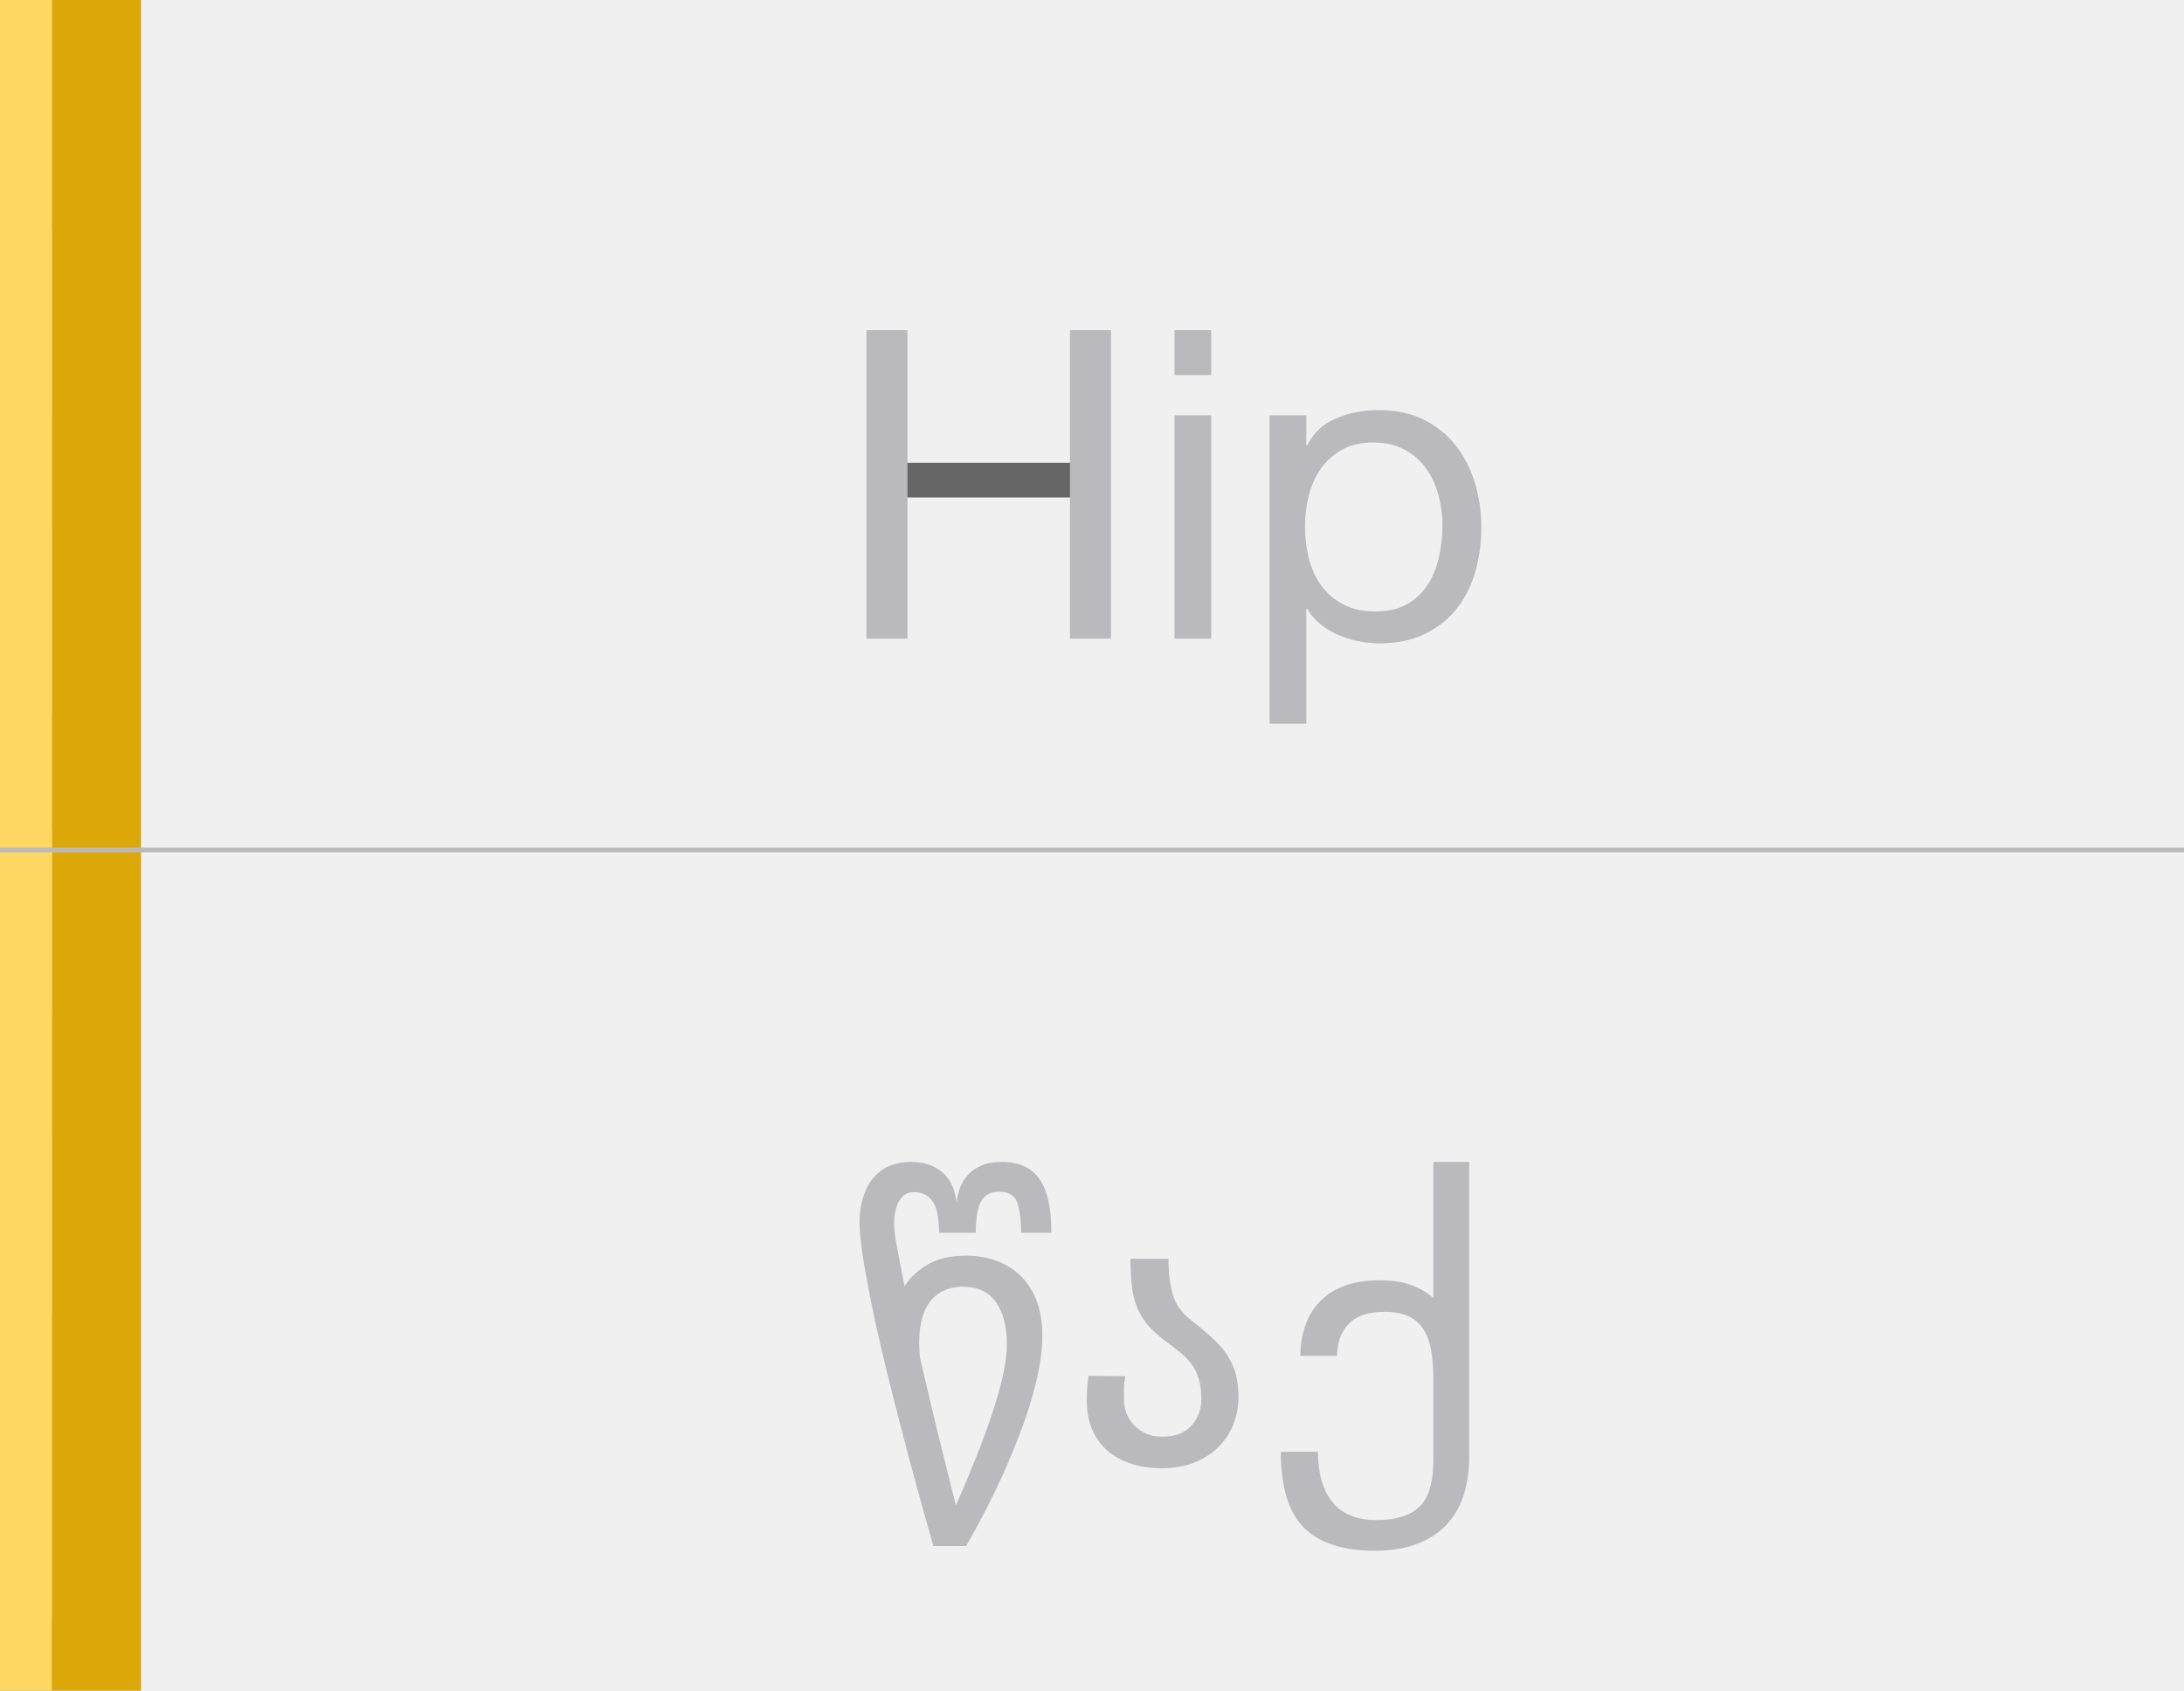
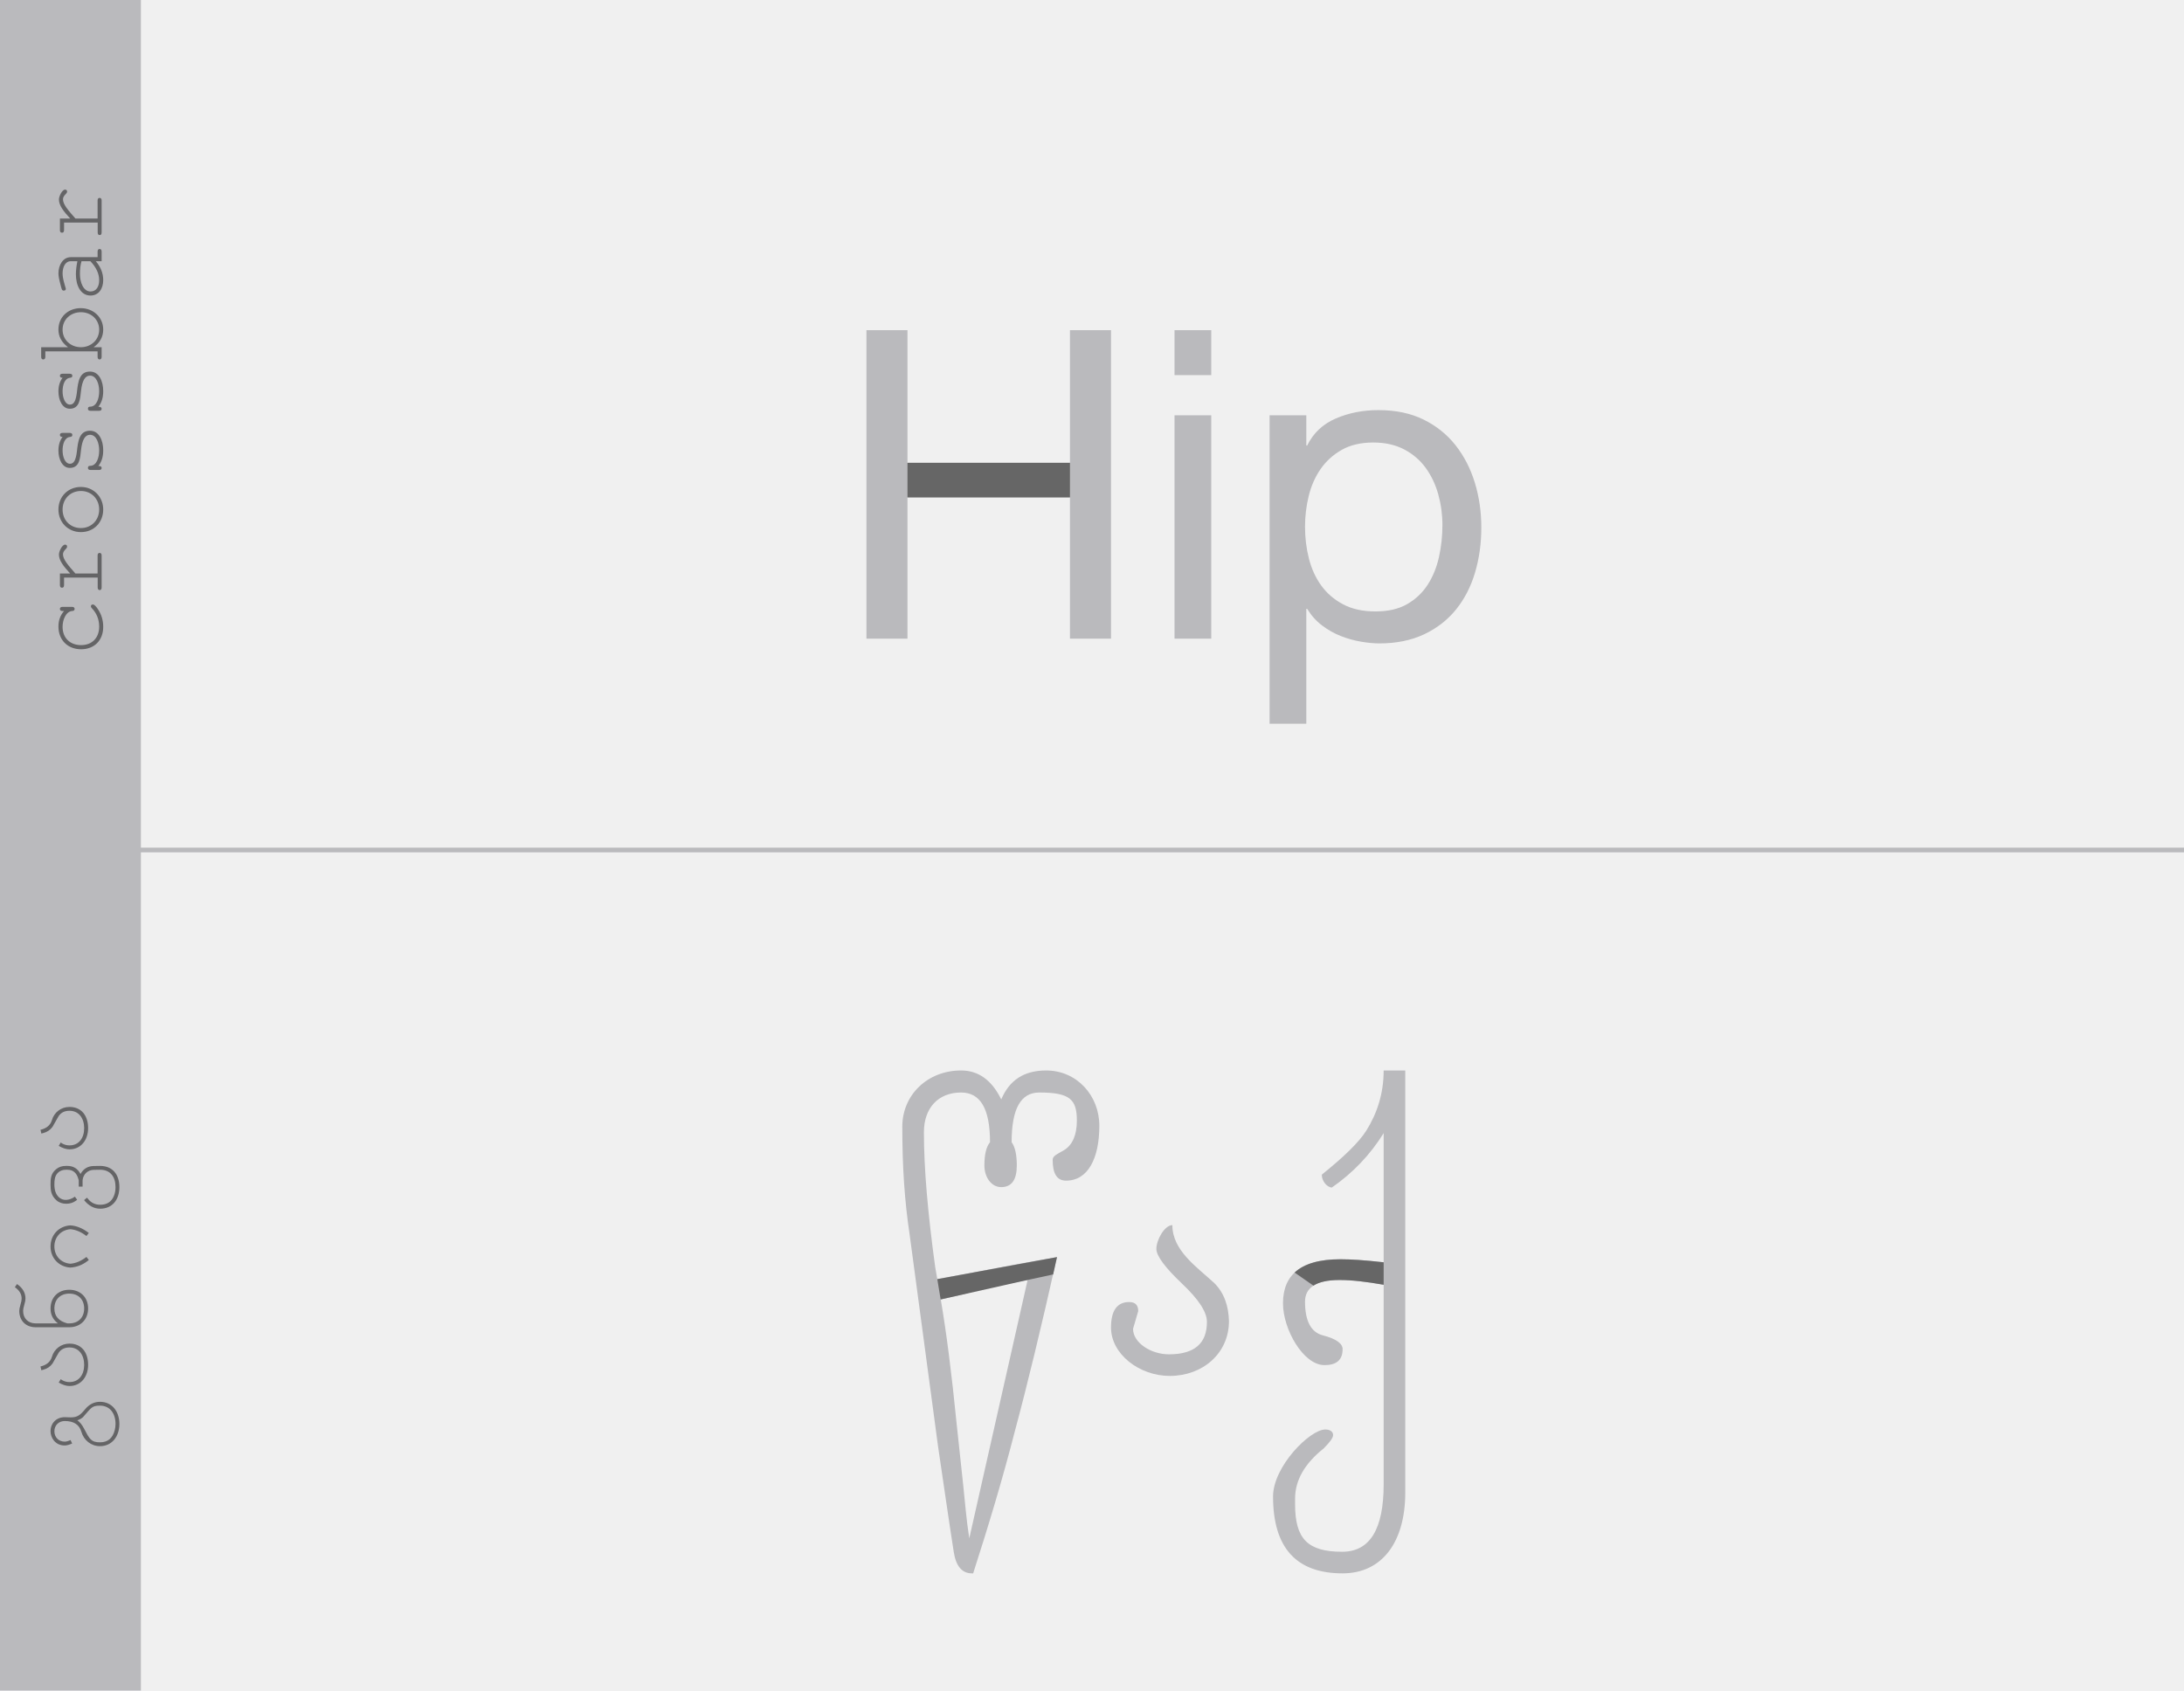
- <svg xmlns="http://www.w3.org/2000/svg" xmlns:xlink="http://www.w3.org/1999/xlink" width="465px" height="360px" viewBox="0 0 465 360" version="1.1">
-   <defs>
-     <rect id="path-1" x="0" y="0" width="30" height="360" />
-   </defs>
+ <svg xmlns="http://www.w3.org/2000/svg" width="465px" height="360px" viewBox="0 0 465 360" version="1.1">
+   <defs />
  <g id="Outline" stroke="none" stroke-width="1" fill="none" fill-rule="evenodd">
    <g id="Crossbar">
      <g id="Group">
        <g id="Tag">
          <rect id="Rectangle-1" fill="#BABABD" x="0" y="0" width="30" height="360" />
-           <text id="აღმავალი" transform="translate(13.5, 270.5) rotate(-90) translate(-13.5, -270.5) " font-family="BG Courier" font-size="21" font-weight="normal" fill="#646466">
-             <tspan x="-24.972" y="275">განივა</tspan>
-           </text>
-           <text id="ascender" transform="translate(14.5, 90.5) rotate(-90) translate(-14.5, -90.5) " font-family="BG Courier" font-size="21" font-weight="normal" fill="#646466">
-             <tspan x="-35.9" y="95">crossbar</tspan>
-           </text>
+           <path d="M-13.275,277.94 C-13.275,280.523 -15.333,282.077 -18,282.077 C-20.625,282.077 -22.725,280.523 -22.725,277.94 C-22.725,276.071 -21.465,274.496 -19.68,273.992 C-18.147,273.551 -17.37,272.375 -17.37,270.443 C-17.37,269.162 -18.294,268.238 -19.554,268.238 C-20.835,268.238 -21.759,269.162 -21.759,270.443 C-21.759,270.758 -21.654,271.157 -21.423,271.682 L-22.158,272.018 C-22.431,271.388 -22.578,270.863 -22.578,270.443 C-22.578,268.322 -20.814,267.419 -19.554,267.419 C-17.811,267.419 -16.551,268.679 -16.551,270.443 C-16.551,270.59 -16.551,270.8 -16.572,271.073 C-16.593,271.367 -16.593,271.577 -16.593,271.724 C-16.593,273.152 -16.11,273.74 -14.829,274.811 C-13.8,275.672 -13.275,276.722 -13.275,277.94 L-13.275,277.94 Z M-14.094,277.94 C-14.094,276.155 -14.577,276.092 -16.572,274.307 C-16.866,273.95 -17.076,273.572 -17.223,273.131 C-17.58,273.677 -18.21,274.16 -19.071,274.601 C-21.171,275.693 -21.906,276.071 -21.906,277.94 C-21.906,279.599 -21.045,280.649 -19.302,281.09 C-18.882,281.195 -18.441,281.258 -18,281.258 C-15.795,281.258 -14.094,280.103 -14.094,277.94 L-14.094,277.94 Z M-0.885,271.451 C-0.885,274.034 -2.775,275.42 -5.4,275.42 C-7.92,275.42 -9.915,273.908 -9.915,271.451 C-9.915,270.758 -9.663,270.002 -9.18,269.162 L-8.466,269.582 L-8.676,269.918 C-8.949,270.401 -9.075,270.905 -9.075,271.451 C-9.075,273.488 -7.479,274.58 -5.4,274.58 C-3.321,274.58 -1.704,273.467 -1.704,271.451 C-1.704,270.422 -2.082,269.666 -2.838,269.141 L-5.127,267.839 C-5.799,267.356 -6.24,266.684 -6.45,265.865 L-6.555,265.466 L-5.757,265.277 C-5.442,266.6 -4.749,267.398 -3.699,267.713 C-2.019,268.196 -0.885,269.687 -0.885,271.451 L-0.885,271.451 Z M11.127,259.817 L11.799,260.279 C10.98,261.476 9.951,262.085 8.691,262.085 C8.376,262.085 7.956,262.001 7.389,261.833 C6.822,261.665 6.381,261.581 6.087,261.581 C4.491,261.581 3.42,262.652 3.42,264.248 L3.42,268.994 C4.218,267.944 5.268,267.419 6.591,267.419 C8.964,267.419 10.581,269.036 10.581,271.409 C10.581,273.782 8.964,275.42 6.591,275.42 C4.239,275.42 2.601,273.782 2.601,271.409 L2.601,264.248 C2.601,262.148 4.008,260.762 6.087,260.762 C6.381,260.762 6.822,260.846 7.389,261.014 C7.956,261.182 8.376,261.266 8.691,261.266 C9.657,261.266 10.476,260.783 11.127,259.817 L11.127,259.817 Z M9.762,271.409 C9.762,269.498 8.523,268.238 6.591,268.238 C4.953,268.238 3.903,269.162 3.42,271.01 L3.42,271.409 C3.42,273.341 4.68,274.58 6.591,274.58 C8.523,274.58 9.762,273.341 9.762,271.409 L9.762,271.409 Z M24.294,271.619 C24.21,272.984 23.664,274.286 22.677,275.567 L22.026,275.063 C22.908,273.929 23.391,272.774 23.475,271.619 C23.307,269.624 21.795,268.238 19.8,268.238 C17.805,268.238 16.293,269.624 16.125,271.619 C16.209,272.774 16.692,273.929 17.574,275.063 L16.923,275.567 L16.671,275.252 C15.852,274.181 15.39,272.984 15.306,271.619 C15.474,269.162 17.343,267.419 19.8,267.419 C22.257,267.419 24.126,269.162 24.294,271.619 L24.294,271.619 Z M36.957,271.01 L36.957,270.674 C36.957,269.855 36.726,269.162 36.243,268.595 C35.298,267.44 34.143,267.419 32.967,267.419 C31.791,267.419 30.657,267.524 29.628,268.679 C28.599,269.834 28.746,271.766 29.502,272.753 L29.733,273.089 L30.405,272.606 C29.544,271.367 29.46,270.023 30.321,269.162 C30.909,268.553 31.791,268.238 32.967,268.238 C33.471,268.238 33.87,268.259 34.164,268.322 C35.361,268.511 36.138,269.435 36.138,270.674 L36.138,271.01 C36.138,272.228 35.466,273.005 34.101,273.362 C33.996,273.383 33.933,273.404 33.891,273.425 L32.547,273.425 L32.547,274.244 L33.702,274.244 L33.933,274.244 C35.214,274.391 36.117,275.378 36.117,276.659 L36.138,277.982 C36.138,280.145 34.647,281.258 32.442,281.258 C31.728,281.258 31.098,281.132 30.531,280.901 C29.292,280.376 28.683,279.41 28.683,277.982 C28.683,276.953 29.082,276.092 29.88,275.441 L30.195,275.189 L29.67,274.559 C28.452,275.546 27.843,276.701 27.843,277.982 C27.843,280.586 29.775,282.077 32.442,282.077 C35.13,282.077 36.957,280.628 36.957,277.961 L36.936,276.638 C36.915,275.357 36.348,274.412 35.235,273.803 C36.39,273.194 36.957,272.27 36.957,271.01 L36.957,271.01 Z M49.515,271.451 C49.515,274.034 47.625,275.42 45,275.42 C42.48,275.42 40.485,273.908 40.485,271.451 C40.485,270.758 40.737,270.002 41.22,269.162 L41.934,269.582 L41.724,269.918 C41.451,270.401 41.325,270.905 41.325,271.451 C41.325,273.488 42.921,274.58 45,274.58 C47.079,274.58 48.696,273.467 48.696,271.451 C48.696,270.422 48.318,269.666 47.562,269.141 L45.273,267.839 C44.601,267.356 44.16,266.684 43.95,265.865 L43.845,265.466 L44.643,265.277 C44.958,266.6 45.651,267.398 46.701,267.713 C48.381,268.196 49.515,269.687 49.515,271.451 L49.515,271.451 Z" id="აღმავალი" fill="#646466" transform="translate(14.2875, 270.947) rotate(-90) translate(-14.2875, -270.947) " />
+           <path d="M-24.623,93.131 C-24.623,93.425 -24.98,93.803 -25.673,94.244 C-26.786,94.979 -28.025,95.336 -29.39,95.336 C-32.225,95.336 -34.157,93.467 -34.157,90.632 C-34.157,87.776 -32.183,85.802 -29.327,85.802 C-28.004,85.802 -26.912,86.201 -26.009,86.999 L-26.009,86.705 C-26.009,86.306 -25.862,86.117 -25.568,86.117 C-25.274,86.117 -25.127,86.306 -25.127,86.705 L-25.127,88.658 C-25.127,89.057 -25.274,89.246 -25.568,89.246 C-25.841,89.246 -25.988,89.078 -26.009,88.721 C-26.114,87.398 -27.878,86.684 -29.369,86.684 C-31.742,86.684 -33.275,88.259 -33.275,90.632 C-33.275,92.984 -31.7,94.475 -29.348,94.475 C-27.815,94.475 -26.492,93.95 -25.421,92.921 C-25.274,92.774 -25.148,92.711 -25.043,92.711 C-24.77,92.711 -24.623,92.858 -24.623,93.131 L-24.623,93.131 Z M-11.876,87.209 C-11.876,87.503 -12.023,87.65 -12.338,87.65 C-12.443,87.65 -12.59,87.566 -12.779,87.398 C-13.178,86.978 -13.556,86.768 -13.913,86.768 C-15.026,86.768 -16.202,87.818 -18.029,89.414 L-18.029,94.139 L-14.207,94.139 C-13.829,94.139 -13.64,94.286 -13.64,94.559 C-13.64,94.853 -13.829,95 -14.207,95 L-20.969,95 C-21.368,95 -21.557,94.853 -21.557,94.58 C-21.557,94.307 -21.368,94.16 -20.969,94.16 L-18.89,94.16 L-18.89,86.999 L-20.486,86.999 C-20.864,86.999 -21.053,86.852 -21.053,86.558 C-21.053,86.264 -20.864,86.117 -20.486,86.117 L-18.029,86.117 L-18.029,88.301 C-16.454,86.852 -15.236,85.907 -13.976,85.907 C-13.283,85.907 -11.876,86.6 -11.876,87.209 L-11.876,87.209 Z M-4.4,85.802 C-1.649,85.802 0.409,87.839 0.409,90.59 C0.409,93.278 -1.691,95.336 -4.4,95.336 C-7.151,95.336 -9.209,93.341 -9.209,90.59 C-9.209,87.839 -7.109,85.802 -4.4,85.802 L-4.4,85.802 Z M-4.4,86.684 C-6.668,86.684 -8.348,88.322 -8.348,90.59 C-8.348,92.837 -6.647,94.475 -4.4,94.475 C-2.153,94.475 -0.452,92.837 -0.452,90.59 C-0.452,88.322 -2.153,86.684 -4.4,86.684 L-4.4,86.684 Z M12.379,92.522 C12.379,94.454 10.321,95.336 8.221,95.336 C6.856,95.336 5.743,95 4.882,94.307 C4.882,94.769 4.735,95 4.462,95 C4.168,95 4.021,94.811 4.021,94.433 L4.021,92.648 C4.021,92.27 4.168,92.081 4.462,92.081 C4.756,92.081 4.903,92.228 4.903,92.543 C4.903,93.908 6.604,94.475 8.2,94.475 C9.733,94.475 11.518,93.887 11.518,92.522 C11.518,91.472 10.426,90.842 8.242,90.611 C6.562,90.422 4.462,90.317 4.462,88.217 C4.462,86.6 6.352,85.802 8.137,85.802 C9.334,85.802 10.3,86.096 11.056,86.684 C11.056,86.306 11.203,86.117 11.476,86.117 C11.77,86.117 11.917,86.306 11.917,86.705 L11.917,88.175 C11.917,88.574 11.77,88.763 11.476,88.763 C11.224,88.763 11.077,88.595 11.056,88.28 C10.951,87.125 9.523,86.684 8.179,86.684 C6.919,86.684 5.344,87.167 5.344,88.259 C5.344,89.078 6.1,89.498 7.927,89.729 C10.363,89.981 12.379,90.317 12.379,92.522 L12.379,92.522 Z M24.979,92.522 C24.979,94.454 22.921,95.336 20.821,95.336 C19.456,95.336 18.343,95 17.482,94.307 C17.482,94.769 17.335,95 17.062,95 C16.768,95 16.621,94.811 16.621,94.433 L16.621,92.648 C16.621,92.27 16.768,92.081 17.062,92.081 C17.356,92.081 17.503,92.228 17.503,92.543 C17.503,93.908 19.204,94.475 20.8,94.475 C22.333,94.475 24.118,93.887 24.118,92.522 C24.118,91.472 23.026,90.842 20.842,90.611 C19.162,90.422 17.062,90.317 17.062,88.217 C17.062,86.6 18.952,85.802 20.737,85.802 C21.934,85.802 22.9,86.096 23.656,86.684 C23.656,86.306 23.803,86.117 24.076,86.117 C24.37,86.117 24.517,86.306 24.517,86.705 L24.517,88.175 C24.517,88.574 24.37,88.763 24.076,88.763 C23.824,88.763 23.677,88.595 23.656,88.28 C23.551,87.125 22.123,86.684 20.779,86.684 C19.519,86.684 17.944,87.167 17.944,88.259 C17.944,89.078 18.7,89.498 20.527,89.729 C22.963,89.981 24.979,90.317 24.979,92.522 L24.979,92.522 Z M38.482,90.548 C38.482,93.215 36.55,95.336 33.925,95.336 C32.413,95.336 31.153,94.664 30.166,93.299 L30.166,95 L28.129,95 C27.94,95 27.793,94.958 27.688,94.874 C27.604,94.79 27.562,94.685 27.562,94.559 C27.562,94.433 27.604,94.328 27.688,94.265 C27.793,94.181 27.94,94.139 28.129,94.139 L29.284,94.139 L29.284,83.009 L28.129,83.009 C27.751,83.009 27.562,82.862 27.562,82.568 C27.562,82.274 27.751,82.127 28.129,82.127 L30.166,82.127 L30.166,87.839 C31.195,86.474 32.455,85.802 33.925,85.802 C36.592,85.802 38.482,87.86 38.482,90.548 L38.482,90.548 Z M37.621,90.59 C37.621,88.406 36.067,86.684 33.904,86.684 C31.741,86.684 30.166,88.406 30.166,90.59 C30.166,92.753 31.741,94.475 33.904,94.475 C36.067,94.475 37.621,92.753 37.621,90.59 L37.621,90.59 Z M51.082,94.559 C51.082,94.853 50.893,95 50.494,95 L48.478,95 L48.478,93.761 C47.239,94.811 45.895,95.336 44.467,95.336 C42.64,95.336 41.17,94.391 41.17,92.627 C41.17,90.506 43.354,89.519 45.685,89.519 C46.504,89.519 47.428,89.624 48.478,89.834 L48.478,88.427 C48.478,87.23 47.197,86.684 45.853,86.684 C45.307,86.684 44.572,86.81 43.648,87.083 L42.619,87.377 C42.346,87.377 42.22,87.23 42.22,86.936 C42.22,86.537 42.493,86.495 43.48,86.243 C44.551,85.949 45.37,85.802 45.895,85.802 C47.659,85.802 49.339,86.768 49.339,88.427 L49.339,94.139 L50.494,94.139 C50.893,94.139 51.082,94.286 51.082,94.559 L51.082,94.559 Z M48.478,92.606 L48.478,90.716 C47.701,90.485 46.798,90.38 45.769,90.38 C44.005,90.38 42.031,91.094 42.031,92.627 C42.031,93.887 43.102,94.475 44.425,94.475 C45.832,94.475 47.176,93.845 48.478,92.606 L48.478,92.606 Z M63.724,87.209 C63.724,87.503 63.577,87.65 63.262,87.65 C63.157,87.65 63.01,87.566 62.821,87.398 C62.422,86.978 62.044,86.768 61.687,86.768 C60.574,86.768 59.398,87.818 57.571,89.414 L57.571,94.139 L61.393,94.139 C61.771,94.139 61.96,94.286 61.96,94.559 C61.96,94.853 61.771,95 61.393,95 L54.631,95 C54.232,95 54.043,94.853 54.043,94.58 C54.043,94.307 54.232,94.16 54.631,94.16 L56.71,94.16 L56.71,86.999 L55.114,86.999 C54.736,86.999 54.547,86.852 54.547,86.558 C54.547,86.264 54.736,86.117 55.114,86.117 L57.571,86.117 L57.571,88.301 C59.146,86.852 60.364,85.907 61.624,85.907 C62.317,85.907 63.724,86.6 63.724,87.209 L63.724,87.209 Z" id="ascender" fill="#646466" transform="translate(15.3715, 88.7315) rotate(-90) translate(-15.3715, -88.7315) " />
+           <path d="M184.474,70.312 L184.474,136 L193.214,136 L193.214,105.916 L227.806,105.916 L227.806,136 L236.546,136 L236.546,70.312 L227.806,70.312 L227.806,98.556 L193.214,98.556 L193.214,70.312 L184.474,70.312 Z M257.89,79.88 L257.89,70.312 L250.07,70.312 L250.07,79.88 L257.89,79.88 Z M250.07,88.436 L250.07,136 L257.89,136 L257.89,88.436 L250.07,88.436 Z M270.31,88.436 L270.31,154.124 L278.13,154.124 L278.13,129.652 L278.314,129.652 C279.173,131.063 280.231,132.243 281.488,133.194 C282.745,134.145 284.079,134.896 285.49,135.448 C286.901,136 288.327,136.399 289.768,136.644 C291.209,136.889 292.513,137.012 293.678,137.012 C297.297,137.012 300.471,136.368 303.2,135.08 C305.929,133.792 308.199,132.029 310.008,129.79 C311.817,127.551 313.167,124.929 314.056,121.924 C314.945,118.919 315.39,115.729 315.39,112.356 C315.39,108.983 314.93,105.793 314.01,102.788 C313.09,99.783 311.725,97.13 309.916,94.83 C308.107,92.53 305.837,90.705 303.108,89.356 C300.379,88.007 297.174,87.332 293.494,87.332 C290.182,87.332 287.146,87.93 284.386,89.126 C281.626,90.322 279.602,92.239 278.314,94.876 L278.13,94.876 L278.13,88.436 L270.31,88.436 Z M307.11,111.804 C307.11,114.135 306.865,116.404 306.374,118.612 C305.883,120.82 305.086,122.783 303.982,124.5 C302.878,126.217 301.421,127.597 299.612,128.64 C297.803,129.683 295.549,130.204 292.85,130.204 C290.151,130.204 287.851,129.698 285.95,128.686 C284.049,127.674 282.5,126.34 281.304,124.684 C280.108,123.028 279.234,121.111 278.682,118.934 C278.13,116.757 277.854,114.503 277.854,112.172 C277.854,109.964 278.115,107.787 278.636,105.64 C279.157,103.493 280.001,101.577 281.166,99.89 C282.331,98.203 283.834,96.839 285.674,95.796 C287.514,94.753 289.753,94.232 292.39,94.232 C294.905,94.232 297.097,94.723 298.968,95.704 C300.839,96.685 302.372,98.004 303.568,99.66 C304.764,101.316 305.653,103.202 306.236,105.318 C306.819,107.434 307.11,109.596 307.11,111.804 L307.11,111.804 Z" id="Hip" fill="#BABABD" />
+           <path d="M234.062,239.732 C234.062,233.292 229.278,227.956 222.746,227.956 C218.054,227.956 214.926,229.98 213.178,234.12 C211.154,229.98 208.302,227.956 204.622,227.956 C197.446,227.956 192.11,233.2 192.11,239.916 C192.11,248.288 192.57,255.556 193.674,262.916 L199.746,308.18 C200.85,315.54 201.862,322.808 203.058,330.444 C203.518,333.48 204.806,335.044 206.922,335.044 L207.198,335.044 C210.51,324.74 213.454,314.988 216.122,304.592 C218.698,295.024 221.642,282.88 225.046,267.7 C213.73,269.632 206.37,271.196 201.954,271.932 L199.562,272.392 L199.102,269.724 C197.538,258.316 196.71,248.748 196.71,241.112 C196.71,235.96 199.746,232.648 204.622,232.648 C208.762,232.648 210.786,236.144 210.786,243.228 C209.958,244.24 209.59,245.896 209.59,248.196 C209.59,250.68 211.062,252.796 213.178,252.796 C215.386,252.796 216.49,251.232 216.49,248.196 C216.49,245.896 216.122,244.24 215.386,243.228 C215.386,236.144 217.318,232.648 221.274,232.648 C227.806,232.648 229.278,234.12 229.278,238.628 C229.278,241.664 228.358,243.78 226.61,244.884 C224.862,245.896 224.126,246.172 224.126,247 C224.126,249.944 225.046,251.416 226.978,251.416 C231.67,251.416 234.062,246.632 234.062,239.732 L234.062,239.732 Z M218.79,272.576 L206.37,327.592 C205.726,323.452 205.45,319.68 205.082,316.276 L203.702,303.396 C202.598,292.264 201.494,283.708 200.298,276.716 L205.174,275.612 C207.106,274.876 218.514,272.576 218.79,272.576 L218.79,272.576 Z M261.662,281.316 C261.57,278.096 260.65,275.336 258.534,273.22 C254.854,269.816 249.61,266.32 249.61,260.892 C247.954,260.892 246.206,264.02 246.206,265.952 C246.206,267.424 248.046,269.908 251.634,273.312 C255.222,276.716 256.97,279.384 256.97,281.5 C256.97,286.1 254.302,288.4 248.874,288.4 C245.01,288.4 241.238,285.916 241.238,282.972 L242.342,279.2 C242.342,277.912 241.698,277.268 240.41,277.268 C237.834,277.268 236.546,279.108 236.546,282.696 C236.546,288.308 242.526,293 249.058,293 C256.05,293 261.662,288.216 261.662,281.316 L261.662,281.316 Z M299.198,317.84 L299.198,227.956 L294.598,227.956 C294.598,232.832 293.218,237.064 290.918,240.744 C289.354,243.228 286.134,246.356 281.442,250.128 L281.442,250.312 C281.442,251.416 282.454,252.796 283.558,252.888 C288.066,249.76 291.746,245.896 294.598,241.296 L294.598,268.804 C290.55,268.344 287.606,268.16 285.398,268.16 C277.21,268.16 273.162,271.288 273.162,277.544 C273.162,283.064 277.486,290.7 281.994,290.7 C284.57,290.7 285.858,289.596 285.858,287.296 C285.858,286.1 284.478,285.088 281.626,284.352 C279.142,283.708 277.854,281.316 277.854,277.176 C277.854,274.14 280.338,272.576 285.214,272.576 C287.882,272.576 290.918,272.944 294.598,273.588 L294.598,316.092 C294.598,325.66 291.654,330.444 285.766,330.444 C278.406,330.444 275.738,327.684 275.738,320.324 L275.738,319.128 C275.738,315.264 277.762,311.676 281.81,308.456 C283.19,307.076 283.834,306.156 283.834,305.604 C283.834,304.868 283.19,304.408 282.178,304.408 C278.866,304.408 271.046,312.32 271.046,318.668 C271.046,329.616 276.014,335.044 285.858,335.044 C294.23,335.044 299.198,328.42 299.198,317.84 L299.198,317.84 Z" id="წაქ" fill="#BABABD" />
        </g>
-         <g id="In-Progress">
-           <mask id="mask-2" fill="white">
-             <use xlink:href="#path-1" />
-           </mask>
-           <use id="Mask" fill="#DCA708" xlink:href="#path-1" />
-           <rect id="Rectangle-20" fill="#FFD863" mask="url(#mask-2)" x="-11.971" y="240.529" width="23" height="168">
-             <g transform="translate(-0.471302, 324.5287) rotate(-45) translate(0.471302, -324.5287) " />
-           </rect>
-           <rect id="Rectangle-20" fill="#FFD863" mask="url(#mask-2)" x="-11.971" y="176.529" width="23" height="168">
-             <g transform="translate(-0.471302, 260.5287) rotate(-45) translate(0.471302, -260.5287) " />
-           </rect>
-           <rect id="Rectangle-20" fill="#FFD863" mask="url(#mask-2)" x="-11.971" y="112.529" width="23" height="168">
-             <g transform="translate(-0.471302, 196.5287) rotate(-45) translate(0.471302, -196.5287) " />
-           </rect>
-           <rect id="Rectangle-20" fill="#FFD863" mask="url(#mask-2)" x="-11.971" y="48.529" width="23" height="168">
-             <g transform="translate(-0.471302, 132.5287) rotate(-45) translate(0.471302, -132.5287) " />
-           </rect>
-           <rect id="Rectangle-20" fill="#FFD863" mask="url(#mask-2)" x="-11.971" y="-15.471" width="23" height="168">
-             <g transform="translate(-0.471302, 68.5287) rotate(-45) translate(0.471302, -68.5287) " />
-           </rect>
-           <rect id="Rectangle-20" fill="#FFD863" mask="url(#mask-2)" x="-11.971" y="-79.471" width="23" height="168">
-             <g transform="translate(-0.471302, 4.528698) rotate(-45) translate(0.471302, -4.528698) " />
-           </rect>
-         </g>
-         <path d="M184.474,70.312 L184.474,136 L193.214,136 L193.214,105.916 L227.806,105.916 L227.806,136 L236.546,136 L236.546,70.312 L227.806,70.312 L227.806,98.556 L193.214,98.556 L193.214,70.312 L184.474,70.312 Z M257.89,79.88 L257.89,70.312 L250.07,70.312 L250.07,79.88 L257.89,79.88 Z M250.07,88.436 L250.07,136 L257.89,136 L257.89,88.436 L250.07,88.436 Z M270.31,88.436 L270.31,154.124 L278.13,154.124 L278.13,129.652 L278.314,129.652 C279.173,131.063 280.231,132.243 281.488,133.194 C282.745,134.145 284.079,134.896 285.49,135.448 C286.901,136 288.327,136.399 289.768,136.644 C291.209,136.889 292.513,137.012 293.678,137.012 C297.297,137.012 300.471,136.368 303.2,135.08 C305.929,133.792 308.199,132.029 310.008,129.79 C311.817,127.551 313.167,124.929 314.056,121.924 C314.945,118.919 315.39,115.729 315.39,112.356 C315.39,108.983 314.93,105.793 314.01,102.788 C313.09,99.783 311.725,97.13 309.916,94.83 C308.107,92.53 305.837,90.705 303.108,89.356 C300.379,88.007 297.174,87.332 293.494,87.332 C290.182,87.332 287.146,87.93 284.386,89.126 C281.626,90.322 279.602,92.239 278.314,94.876 L278.13,94.876 L278.13,88.436 L270.31,88.436 Z M307.11,111.804 C307.11,114.135 306.865,116.404 306.374,118.612 C305.883,120.82 305.086,122.783 303.982,124.5 C302.878,126.217 301.421,127.597 299.612,128.64 C297.803,129.683 295.549,130.204 292.85,130.204 C290.151,130.204 287.851,129.698 285.95,128.686 C284.049,127.674 282.5,126.34 281.304,124.684 C280.108,123.028 279.234,121.111 278.682,118.934 C278.13,116.757 277.854,114.503 277.854,112.172 C277.854,109.964 278.115,107.787 278.636,105.64 C279.157,103.493 280.001,101.577 281.166,99.89 C282.331,98.203 283.834,96.839 285.674,95.796 C287.514,94.753 289.753,94.232 292.39,94.232 C294.905,94.232 297.097,94.723 298.968,95.704 C300.839,96.685 302.372,98.004 303.568,99.66 C304.764,101.316 305.653,103.202 306.236,105.318 C306.819,107.434 307.11,109.596 307.11,111.804 L307.11,111.804 Z" id="Hip" fill="#BABABD" />
-         <path d="M190.73,264.172 C190.975,265.644 191.267,267.193 191.604,268.818 C191.941,270.443 192.263,272.145 192.57,273.924 C193.797,272.023 195.468,270.459 197.584,269.232 C199.7,268.005 202.414,267.392 205.726,267.392 C207.811,267.392 209.835,267.714 211.798,268.358 C213.761,269.002 215.493,270.014 216.996,271.394 C218.499,272.774 219.695,274.537 220.584,276.684 C221.473,278.831 221.918,281.407 221.918,284.412 C221.918,286.62 221.688,288.935 221.228,291.358 C220.768,293.781 220.155,296.249 219.388,298.764 C218.621,301.279 217.747,303.778 216.766,306.262 C215.785,308.746 214.803,311.123 213.822,313.392 C211.43,318.667 208.731,323.941 205.726,329.216 L198.734,329.216 C196.158,320.261 193.797,311.613 191.65,303.272 C190.73,299.715 189.81,296.081 188.89,292.37 C187.97,288.659 187.127,285.041 186.36,281.514 C185.593,277.987 184.934,274.675 184.382,271.578 C183.83,268.481 183.431,265.767 183.186,263.436 C182.879,260.553 182.971,258.1 183.462,256.076 C183.953,254.052 184.704,252.396 185.716,251.108 C186.728,249.82 187.939,248.885 189.35,248.302 C190.761,247.719 192.233,247.428 193.766,247.428 C195.545,247.428 197.047,247.689 198.274,248.21 C199.501,248.731 200.497,249.406 201.264,250.234 C202.031,251.062 202.598,251.997 202.966,253.04 C203.334,254.083 203.579,255.125 203.702,256.168 C203.763,255.248 203.963,254.267 204.3,253.224 C204.637,252.181 205.174,251.231 205.91,250.372 C206.646,249.513 207.612,248.808 208.808,248.256 C210.004,247.704 211.522,247.428 213.362,247.428 C216.919,247.428 219.557,248.624 221.274,251.016 C222.991,253.408 223.85,257.241 223.85,262.516 L217.41,262.516 C217.41,259.817 217.134,257.686 216.582,256.122 C216.03,254.558 214.742,253.776 212.718,253.776 C210.939,253.776 209.667,254.451 208.9,255.8 C208.133,257.149 207.75,259.388 207.75,262.516 L199.93,262.516 C199.93,259.327 199.47,257.088 198.55,255.8 C197.63,254.512 196.311,253.868 194.594,253.868 C192.999,253.807 191.819,254.696 191.052,256.536 C190.285,258.376 190.178,260.921 190.73,264.172 L190.73,264.172 Z M195.882,289.104 C197.293,295.237 198.673,301.049 200.022,306.538 C201.371,312.027 202.537,316.704 203.518,320.568 C204.622,318.115 205.803,315.339 207.06,312.242 C208.317,309.145 209.498,306.032 210.602,302.904 C211.706,299.776 212.611,296.755 213.316,293.842 C214.021,290.929 214.374,288.399 214.374,286.252 C214.374,282.511 213.607,279.536 212.074,277.328 C210.541,275.12 208.21,274.016 205.082,274.016 C203.242,274.016 201.678,274.384 200.39,275.12 C199.102,275.856 198.09,276.883 197.354,278.202 C196.618,279.521 196.127,281.115 195.882,282.986 C195.637,284.857 195.637,286.896 195.882,289.104 L195.882,289.104 Z M248.782,268.036 C248.782,270.919 249.073,273.418 249.656,275.534 C250.239,277.65 251.511,279.475 253.474,281.008 C255.253,282.419 256.786,283.707 258.074,284.872 C259.362,286.037 260.42,287.249 261.248,288.506 C262.076,289.763 262.689,291.113 263.088,292.554 C263.487,293.995 263.686,295.667 263.686,297.568 C263.686,299.592 263.318,301.524 262.582,303.364 C261.846,305.204 260.773,306.814 259.362,308.194 C257.951,309.574 256.249,310.663 254.256,311.46 C252.263,312.257 249.978,312.656 247.402,312.656 C245.071,312.656 242.925,312.349 240.962,311.736 C238.999,311.123 237.313,310.218 235.902,309.022 C234.491,307.826 233.387,306.323 232.59,304.514 C231.793,302.705 231.394,300.604 231.394,298.212 C231.394,297.476 231.409,296.801 231.44,296.188 C231.471,295.575 231.517,295.023 231.578,294.532 C231.639,293.98 231.701,293.459 231.762,292.968 L239.582,293.06 C239.521,293.367 239.459,293.765 239.398,294.256 C239.337,294.685 239.306,295.222 239.306,295.866 L239.306,298.12 C239.306,299.04 239.475,299.96 239.812,300.88 C240.149,301.8 240.671,302.643 241.376,303.41 C242.081,304.177 242.94,304.79 243.952,305.25 C244.964,305.71 246.145,305.94 247.494,305.94 C250.193,305.94 252.247,305.158 253.658,303.594 C255.069,302.03 255.774,300.175 255.774,298.028 C255.774,296.311 255.59,294.839 255.222,293.612 C254.854,292.385 254.317,291.312 253.612,290.392 C252.907,289.472 252.079,288.629 251.128,287.862 C250.177,287.095 249.15,286.313 248.046,285.516 C246.574,284.412 245.363,283.308 244.412,282.204 C243.461,281.1 242.71,279.889 242.158,278.57 C241.606,277.251 241.223,275.733 241.008,274.016 C240.793,272.299 240.686,270.305 240.686,268.036 L248.782,268.036 Z M312.814,247.428 L312.814,310.448 C312.814,313.147 312.446,315.707 311.71,318.13 C310.974,320.553 309.809,322.653 308.214,324.432 C306.619,326.211 304.549,327.621 302.004,328.664 C299.459,329.707 296.346,330.228 292.666,330.228 C285.919,330.228 280.905,328.587 277.624,325.306 C274.343,322.025 272.702,316.643 272.702,309.16 L280.614,309.16 C280.614,313.76 281.641,317.333 283.696,319.878 C285.751,322.423 288.894,323.696 293.126,323.696 C297.235,323.696 300.271,322.745 302.234,320.844 C304.197,318.943 305.178,315.631 305.178,310.908 L305.178,293.704 C305.178,291.435 305.025,289.411 304.718,287.632 C304.411,285.853 303.875,284.351 303.108,283.124 C302.341,281.897 301.283,280.962 299.934,280.318 C298.585,279.674 296.837,279.352 294.69,279.352 C291.378,279.352 288.894,280.18 287.238,281.836 C285.582,283.492 284.723,285.792 284.662,288.736 L276.842,288.736 C276.965,283.523 278.483,279.536 281.396,276.776 C284.309,274.016 288.434,272.636 293.77,272.636 C296.469,272.636 298.738,272.989 300.578,273.694 C302.418,274.399 303.951,275.304 305.178,276.408 L305.178,247.428 L312.814,247.428 Z" id="წაქ" fill="#BABABD" />
+         <path d="M200.275,276.715 L218.762,272.573 L224.226,271.392 L225.046,267.7 L199.562,272.392 L200.275,276.715 Z M294.598,268.804 C290.55,268.344 287.606,268.16 285.398,268.16 C280.902,268.16 277.655,269.103 275.64,270.989 L279.648,273.774 C280.878,272.979 282.738,272.576 285.214,272.576 C287.882,272.576 290.918,272.944 294.598,273.588 L294.598,268.804 Z" id="წაქ" fill="#666666" />
        <path d="M0,181 L465,181" id="Path-1" stroke="#BABABD" />
        <path d="M193.214,105.916 L227.806,105.916 L227.806,98.556 L193.214,98.556 L193.214,105.916 Z" id="Hip" fill="#666666" />
      </g>
    </g>
  </g>
</svg>
